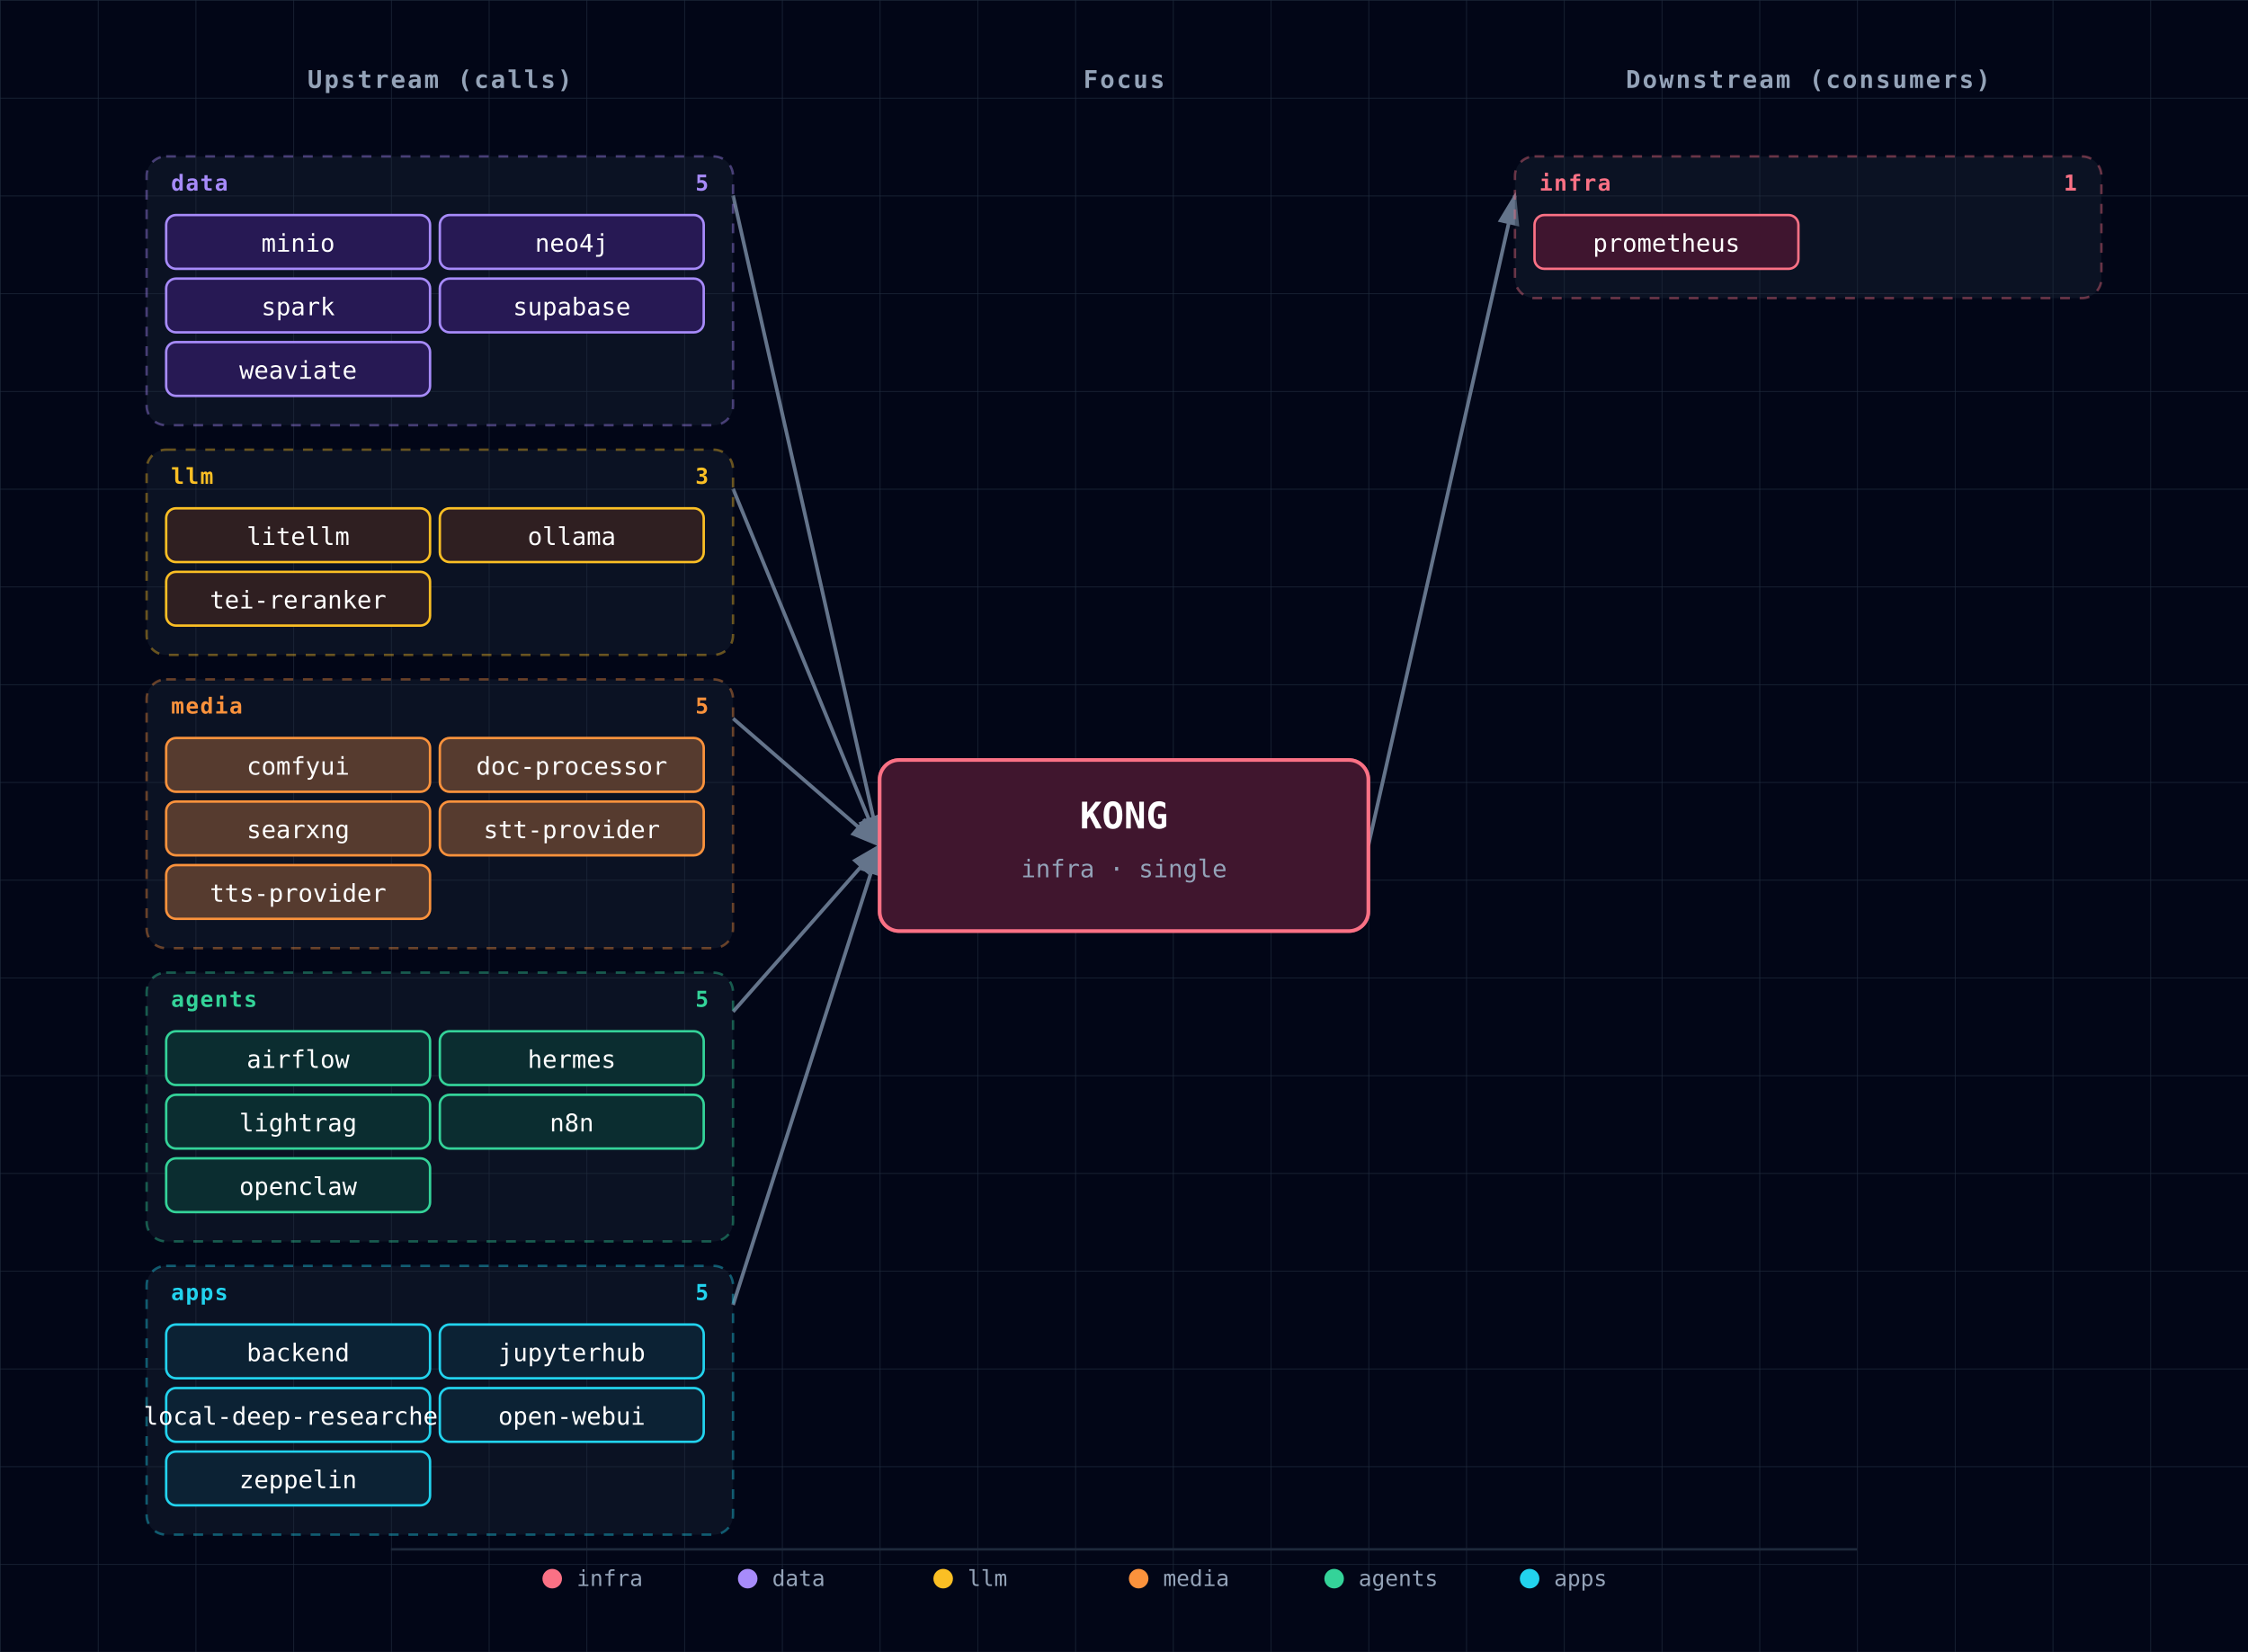
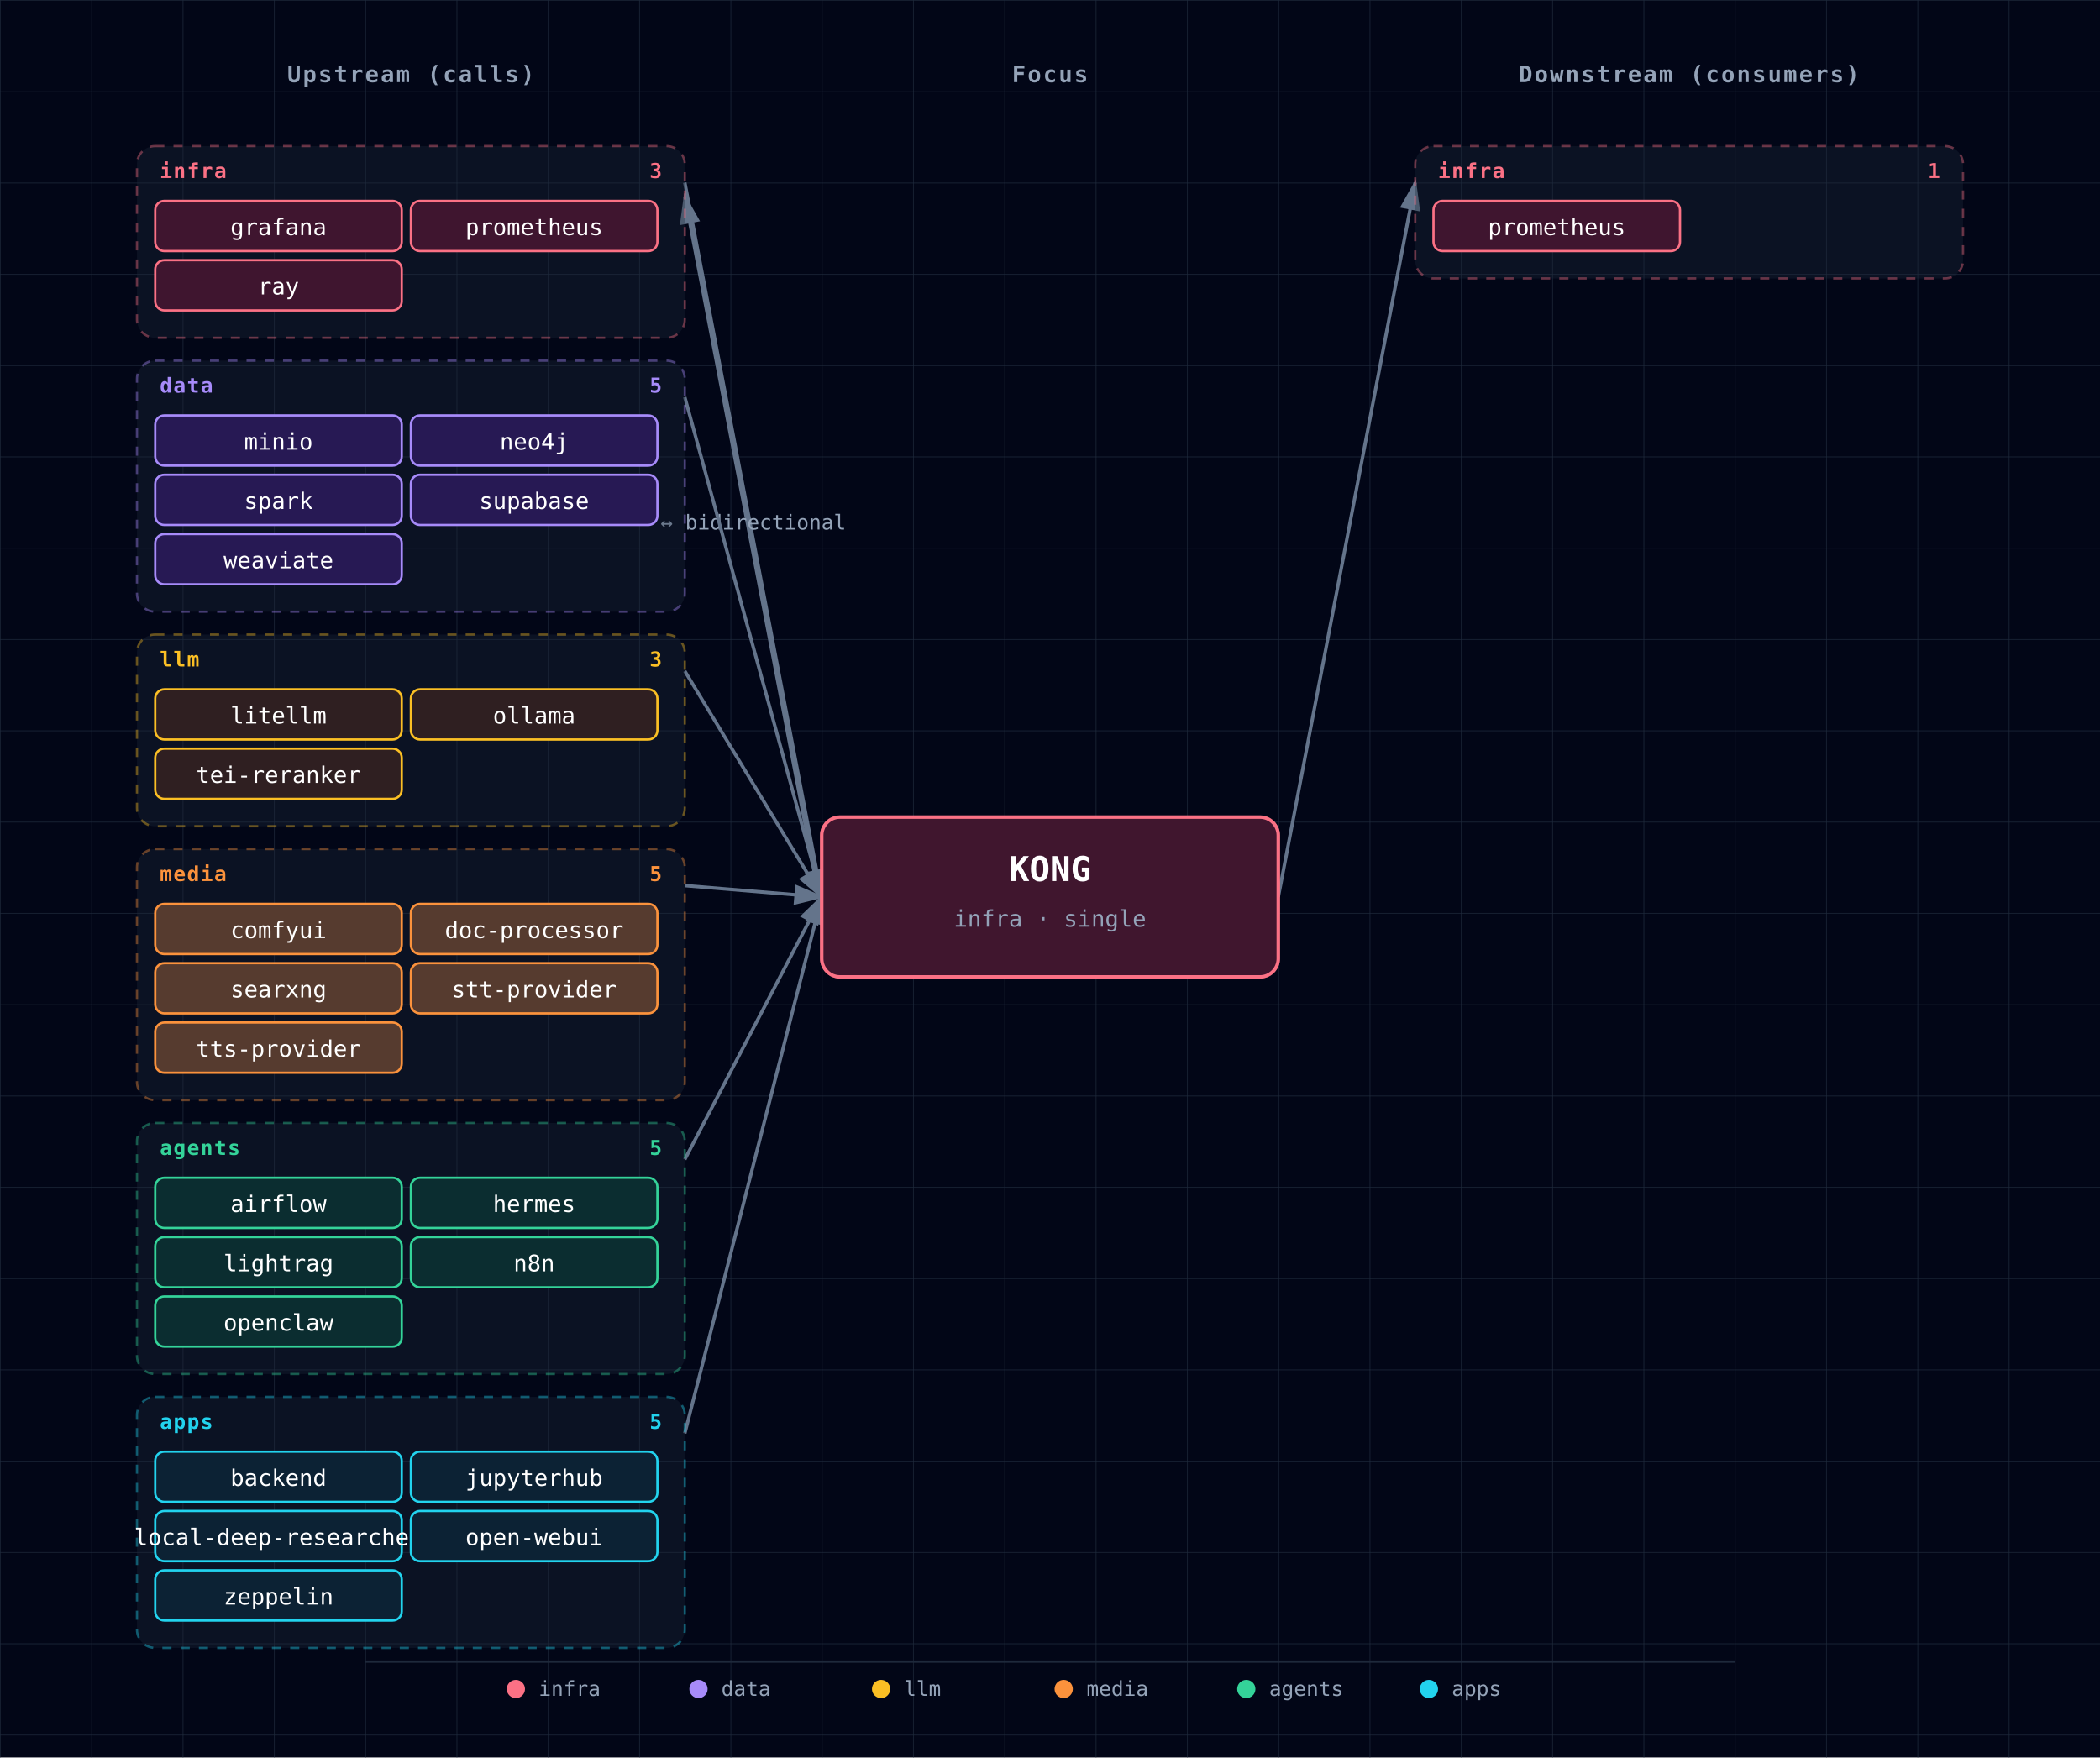
- <svg xmlns="http://www.w3.org/2000/svg" viewBox="0 0 920 676" font-family="'JetBrains Mono', 'Fira Code', Menlo, Consolas, monospace">
+ <svg xmlns="http://www.w3.org/2000/svg" viewBox="0 0 920 770" font-family="'JetBrains Mono', 'Fira Code', Menlo, Consolas, monospace">
  <defs>
    <pattern id="grid" width="40" height="40" patternUnits="userSpaceOnUse">
      <path d="M 40 0 L 0 0 0 40" fill="none" stroke="#1e293b" stroke-width="0.5" />
    </pattern>
    <marker id="arrowhead" markerWidth="9" markerHeight="6" refX="8" refY="3" orient="auto">
      <polygon points="0 0, 9 3, 0 6" fill="#64748b" />
    </marker>
    <filter id="focus-glow" x="-50%" y="-50%" width="200%" height="200%">
      <feGaussianBlur in="SourceAlpha" stdDeviation="6" />
      <feFlood flood-color="#fb7185" flood-opacity="0.6" />
      <feComposite in2="SourceAlpha" operator="in" />
      <feMerge>
        <feMergeNode />
        <feMergeNode in="SourceGraphic" />
      </feMerge>
    </filter>
  </defs>
-   <rect width="920" height="676" fill="#020617" />
-   <rect width="920" height="676" fill="url(#grid)" />
+   <rect width="920" height="770" fill="#020617" />
+   <rect width="920" height="770" fill="url(#grid)" />
  <text x="180" y="36" fill="#94a3b8" font-size="10" font-weight="600" text-anchor="middle" letter-spacing="0.08em">Upstream (calls)</text>
  <text x="460" y="36" fill="#94a3b8" font-size="10" font-weight="600" text-anchor="middle" letter-spacing="0.08em">Focus</text>
  <text x="740" y="36" fill="#94a3b8" font-size="10" font-weight="600" text-anchor="middle" letter-spacing="0.08em">Downstream (consumers)</text>
-   <line x1="300" y1="80" x2="360" y2="346" stroke="#64748b" stroke-width="1.5" marker-end="url(#arrowhead)" />
-   <line x1="300" y1="200" x2="360" y2="346" stroke="#64748b" stroke-width="1.5" marker-end="url(#arrowhead)" />
-   <line x1="300" y1="294" x2="360" y2="346" stroke="#64748b" stroke-width="1.5" marker-end="url(#arrowhead)" />
-   <line x1="300" y1="414" x2="360" y2="346" stroke="#64748b" stroke-width="1.5" marker-end="url(#arrowhead)" />
-   <line x1="300" y1="534" x2="360" y2="346" stroke="#64748b" stroke-width="1.5" marker-end="url(#arrowhead)" />
-   <line x1="560" y1="346" x2="620" y2="80" stroke="#64748b" stroke-width="1.5" marker-end="url(#arrowhead)" />
+   <line x1="300" y1="80" x2="360" y2="393" stroke="#64748b" stroke-width="1.5" marker-end="url(#arrowhead)" />
+   <line x1="360" y1="399" x2="300" y2="86" stroke="#64748b" stroke-width="1.5" marker-end="url(#arrowhead)" />
+   <text x="330" y="232" fill="#94a3b8" font-size="9" text-anchor="middle">↔ bidirectional</text>
+   <line x1="300" y1="174" x2="360" y2="393" stroke="#64748b" stroke-width="1.5" marker-end="url(#arrowhead)" />
+   <line x1="300" y1="294" x2="360" y2="393" stroke="#64748b" stroke-width="1.5" marker-end="url(#arrowhead)" />
+   <line x1="300" y1="388" x2="360" y2="393" stroke="#64748b" stroke-width="1.5" marker-end="url(#arrowhead)" />
+   <line x1="300" y1="508" x2="360" y2="393" stroke="#64748b" stroke-width="1.5" marker-end="url(#arrowhead)" />
+   <line x1="300" y1="628" x2="360" y2="393" stroke="#64748b" stroke-width="1.5" marker-end="url(#arrowhead)" />
+   <line x1="560" y1="393" x2="620" y2="80" stroke="#64748b" stroke-width="1.5" marker-end="url(#arrowhead)" />
  <g>
    <g class="cluster">
-       <rect x="60" y="64" width="240" height="110" rx="8" fill="rgba(30,41,59,0.35)" stroke="#a78bfa" stroke-width="1" stroke-dasharray="4,4" stroke-opacity="0.4" />
-       <text x="70" y="78" fill="#a78bfa" font-size="9" font-weight="700" text-anchor="start" style="letter-spacing:0.06em;text-transform:uppercase;">data</text>
-       <text x="290" y="78" fill="#a78bfa" font-size="9" font-weight="600" text-anchor="end">5</text>
+       <rect x="60" y="64" width="240" height="84" rx="8" fill="rgba(30,41,59,0.35)" stroke="#fb7185" stroke-width="1" stroke-dasharray="4,4" stroke-opacity="0.4" />
+       <text x="70" y="78" fill="#fb7185" font-size="9" font-weight="700" text-anchor="start" style="letter-spacing:0.06em;text-transform:uppercase;">infra</text>
+       <text x="290" y="78" fill="#fb7185" font-size="9" font-weight="600" text-anchor="end">3</text>
    </g>
    <g>
      <rect x="68" y="88" width="108" height="22" rx="4" fill="#0f172a" />
-       <rect x="68" y="88" width="108" height="22" rx="4" fill="rgba(76, 29, 149, 0.4)" stroke="#a78bfa" stroke-width="1" />
-       <text x="122" y="103" fill="white" font-size="10" text-anchor="middle">minio</text>
+       <rect x="68" y="88" width="108" height="22" rx="4" fill="rgba(136, 19, 55, 0.4)" stroke="#fb7185" stroke-width="1" />
+       <text x="122" y="103" fill="white" font-size="10" text-anchor="middle">grafana</text>
    </g>
    <g>
      <rect x="180" y="88" width="108" height="22" rx="4" fill="#0f172a" />
-       <rect x="180" y="88" width="108" height="22" rx="4" fill="rgba(76, 29, 149, 0.4)" stroke="#a78bfa" stroke-width="1" />
-       <text x="234" y="103" fill="white" font-size="10" text-anchor="middle">neo4j</text>
+       <rect x="180" y="88" width="108" height="22" rx="4" fill="rgba(136, 19, 55, 0.4)" stroke="#fb7185" stroke-width="1" />
+       <text x="234" y="103" fill="white" font-size="10" text-anchor="middle">prometheus</text>
    </g>
    <g>
      <rect x="68" y="114" width="108" height="22" rx="4" fill="#0f172a" />
-       <rect x="68" y="114" width="108" height="22" rx="4" fill="rgba(76, 29, 149, 0.4)" stroke="#a78bfa" stroke-width="1" />
-       <text x="122" y="129" fill="white" font-size="10" text-anchor="middle">spark</text>
-     </g>
-     <g>
-       <rect x="180" y="114" width="108" height="22" rx="4" fill="#0f172a" />
-       <rect x="180" y="114" width="108" height="22" rx="4" fill="rgba(76, 29, 149, 0.4)" stroke="#a78bfa" stroke-width="1" />
-       <text x="234" y="129" fill="white" font-size="10" text-anchor="middle">supabase</text>
-     </g>
-     <g>
-       <rect x="68" y="140" width="108" height="22" rx="4" fill="#0f172a" />
-       <rect x="68" y="140" width="108" height="22" rx="4" fill="rgba(76, 29, 149, 0.4)" stroke="#a78bfa" stroke-width="1" />
-       <text x="122" y="155" fill="white" font-size="10" text-anchor="middle">weaviate</text>
-     </g>
-     <g class="cluster">
-       <rect x="60" y="184" width="240" height="84" rx="8" fill="rgba(30,41,59,0.35)" stroke="#fbbf24" stroke-width="1" stroke-dasharray="4,4" stroke-opacity="0.4" />
-       <text x="70" y="198" fill="#fbbf24" font-size="9" font-weight="700" text-anchor="start" style="letter-spacing:0.06em;text-transform:uppercase;">llm</text>
-       <text x="290" y="198" fill="#fbbf24" font-size="9" font-weight="600" text-anchor="end">3</text>
+       <rect x="68" y="114" width="108" height="22" rx="4" fill="rgba(136, 19, 55, 0.4)" stroke="#fb7185" stroke-width="1" />
+       <text x="122" y="129" fill="white" font-size="10" text-anchor="middle">ray</text>
+     </g>
+     <g class="cluster">
+       <rect x="60" y="158" width="240" height="110" rx="8" fill="rgba(30,41,59,0.35)" stroke="#a78bfa" stroke-width="1" stroke-dasharray="4,4" stroke-opacity="0.4" />
+       <text x="70" y="172" fill="#a78bfa" font-size="9" font-weight="700" text-anchor="start" style="letter-spacing:0.06em;text-transform:uppercase;">data</text>
+       <text x="290" y="172" fill="#a78bfa" font-size="9" font-weight="600" text-anchor="end">5</text>
+     </g>
+     <g>
+       <rect x="68" y="182" width="108" height="22" rx="4" fill="#0f172a" />
+       <rect x="68" y="182" width="108" height="22" rx="4" fill="rgba(76, 29, 149, 0.4)" stroke="#a78bfa" stroke-width="1" />
+       <text x="122" y="197" fill="white" font-size="10" text-anchor="middle">minio</text>
+     </g>
+     <g>
+       <rect x="180" y="182" width="108" height="22" rx="4" fill="#0f172a" />
+       <rect x="180" y="182" width="108" height="22" rx="4" fill="rgba(76, 29, 149, 0.4)" stroke="#a78bfa" stroke-width="1" />
+       <text x="234" y="197" fill="white" font-size="10" text-anchor="middle">neo4j</text>
    </g>
    <g>
      <rect x="68" y="208" width="108" height="22" rx="4" fill="#0f172a" />
-       <rect x="68" y="208" width="108" height="22" rx="4" fill="rgba(120, 53, 15, 0.3)" stroke="#fbbf24" stroke-width="1" />
-       <text x="122" y="223" fill="white" font-size="10" text-anchor="middle">litellm</text>
+       <rect x="68" y="208" width="108" height="22" rx="4" fill="rgba(76, 29, 149, 0.4)" stroke="#a78bfa" stroke-width="1" />
+       <text x="122" y="223" fill="white" font-size="10" text-anchor="middle">spark</text>
    </g>
    <g>
      <rect x="180" y="208" width="108" height="22" rx="4" fill="#0f172a" />
-       <rect x="180" y="208" width="108" height="22" rx="4" fill="rgba(120, 53, 15, 0.3)" stroke="#fbbf24" stroke-width="1" />
-       <text x="234" y="223" fill="white" font-size="10" text-anchor="middle">ollama</text>
+       <rect x="180" y="208" width="108" height="22" rx="4" fill="rgba(76, 29, 149, 0.4)" stroke="#a78bfa" stroke-width="1" />
+       <text x="234" y="223" fill="white" font-size="10" text-anchor="middle">supabase</text>
    </g>
    <g>
      <rect x="68" y="234" width="108" height="22" rx="4" fill="#0f172a" />
-       <rect x="68" y="234" width="108" height="22" rx="4" fill="rgba(120, 53, 15, 0.3)" stroke="#fbbf24" stroke-width="1" />
-       <text x="122" y="249" fill="white" font-size="10" text-anchor="middle">tei-reranker</text>
-     </g>
-     <g class="cluster">
-       <rect x="60" y="278" width="240" height="110" rx="8" fill="rgba(30,41,59,0.35)" stroke="#fb923c" stroke-width="1" stroke-dasharray="4,4" stroke-opacity="0.4" />
-       <text x="70" y="292" fill="#fb923c" font-size="9" font-weight="700" text-anchor="start" style="letter-spacing:0.06em;text-transform:uppercase;">media</text>
-       <text x="290" y="292" fill="#fb923c" font-size="9" font-weight="600" text-anchor="end">5</text>
+       <rect x="68" y="234" width="108" height="22" rx="4" fill="rgba(76, 29, 149, 0.4)" stroke="#a78bfa" stroke-width="1" />
+       <text x="122" y="249" fill="white" font-size="10" text-anchor="middle">weaviate</text>
+     </g>
+     <g class="cluster">
+       <rect x="60" y="278" width="240" height="84" rx="8" fill="rgba(30,41,59,0.35)" stroke="#fbbf24" stroke-width="1" stroke-dasharray="4,4" stroke-opacity="0.4" />
+       <text x="70" y="292" fill="#fbbf24" font-size="9" font-weight="700" text-anchor="start" style="letter-spacing:0.06em;text-transform:uppercase;">llm</text>
+       <text x="290" y="292" fill="#fbbf24" font-size="9" font-weight="600" text-anchor="end">3</text>
    </g>
    <g>
      <rect x="68" y="302" width="108" height="22" rx="4" fill="#0f172a" />
-       <rect x="68" y="302" width="108" height="22" rx="4" fill="rgba(251, 146, 60, 0.3)" stroke="#fb923c" stroke-width="1" />
-       <text x="122" y="317" fill="white" font-size="10" text-anchor="middle">comfyui</text>
+       <rect x="68" y="302" width="108" height="22" rx="4" fill="rgba(120, 53, 15, 0.3)" stroke="#fbbf24" stroke-width="1" />
+       <text x="122" y="317" fill="white" font-size="10" text-anchor="middle">litellm</text>
    </g>
    <g>
      <rect x="180" y="302" width="108" height="22" rx="4" fill="#0f172a" />
-       <rect x="180" y="302" width="108" height="22" rx="4" fill="rgba(251, 146, 60, 0.3)" stroke="#fb923c" stroke-width="1" />
-       <text x="234" y="317" fill="white" font-size="10" text-anchor="middle">doc-processor</text>
+       <rect x="180" y="302" width="108" height="22" rx="4" fill="rgba(120, 53, 15, 0.3)" stroke="#fbbf24" stroke-width="1" />
+       <text x="234" y="317" fill="white" font-size="10" text-anchor="middle">ollama</text>
    </g>
    <g>
      <rect x="68" y="328" width="108" height="22" rx="4" fill="#0f172a" />
-       <rect x="68" y="328" width="108" height="22" rx="4" fill="rgba(251, 146, 60, 0.3)" stroke="#fb923c" stroke-width="1" />
-       <text x="122" y="343" fill="white" font-size="10" text-anchor="middle">searxng</text>
-     </g>
-     <g>
-       <rect x="180" y="328" width="108" height="22" rx="4" fill="#0f172a" />
-       <rect x="180" y="328" width="108" height="22" rx="4" fill="rgba(251, 146, 60, 0.3)" stroke="#fb923c" stroke-width="1" />
-       <text x="234" y="343" fill="white" font-size="10" text-anchor="middle">stt-provider</text>
-     </g>
-     <g>
-       <rect x="68" y="354" width="108" height="22" rx="4" fill="#0f172a" />
-       <rect x="68" y="354" width="108" height="22" rx="4" fill="rgba(251, 146, 60, 0.3)" stroke="#fb923c" stroke-width="1" />
-       <text x="122" y="369" fill="white" font-size="10" text-anchor="middle">tts-provider</text>
-     </g>
-     <g class="cluster">
-       <rect x="60" y="398" width="240" height="110" rx="8" fill="rgba(30,41,59,0.35)" stroke="#34d399" stroke-width="1" stroke-dasharray="4,4" stroke-opacity="0.4" />
-       <text x="70" y="412" fill="#34d399" font-size="9" font-weight="700" text-anchor="start" style="letter-spacing:0.06em;text-transform:uppercase;">agents</text>
-       <text x="290" y="412" fill="#34d399" font-size="9" font-weight="600" text-anchor="end">5</text>
+       <rect x="68" y="328" width="108" height="22" rx="4" fill="rgba(120, 53, 15, 0.3)" stroke="#fbbf24" stroke-width="1" />
+       <text x="122" y="343" fill="white" font-size="10" text-anchor="middle">tei-reranker</text>
+     </g>
+     <g class="cluster">
+       <rect x="60" y="372" width="240" height="110" rx="8" fill="rgba(30,41,59,0.35)" stroke="#fb923c" stroke-width="1" stroke-dasharray="4,4" stroke-opacity="0.4" />
+       <text x="70" y="386" fill="#fb923c" font-size="9" font-weight="700" text-anchor="start" style="letter-spacing:0.06em;text-transform:uppercase;">media</text>
+       <text x="290" y="386" fill="#fb923c" font-size="9" font-weight="600" text-anchor="end">5</text>
+     </g>
+     <g>
+       <rect x="68" y="396" width="108" height="22" rx="4" fill="#0f172a" />
+       <rect x="68" y="396" width="108" height="22" rx="4" fill="rgba(251, 146, 60, 0.3)" stroke="#fb923c" stroke-width="1" />
+       <text x="122" y="411" fill="white" font-size="10" text-anchor="middle">comfyui</text>
+     </g>
+     <g>
+       <rect x="180" y="396" width="108" height="22" rx="4" fill="#0f172a" />
+       <rect x="180" y="396" width="108" height="22" rx="4" fill="rgba(251, 146, 60, 0.3)" stroke="#fb923c" stroke-width="1" />
+       <text x="234" y="411" fill="white" font-size="10" text-anchor="middle">doc-processor</text>
    </g>
    <g>
      <rect x="68" y="422" width="108" height="22" rx="4" fill="#0f172a" />
-       <rect x="68" y="422" width="108" height="22" rx="4" fill="rgba(6, 78, 59, 0.4)" stroke="#34d399" stroke-width="1" />
-       <text x="122" y="437" fill="white" font-size="10" text-anchor="middle">airflow</text>
+       <rect x="68" y="422" width="108" height="22" rx="4" fill="rgba(251, 146, 60, 0.3)" stroke="#fb923c" stroke-width="1" />
+       <text x="122" y="437" fill="white" font-size="10" text-anchor="middle">searxng</text>
    </g>
    <g>
      <rect x="180" y="422" width="108" height="22" rx="4" fill="#0f172a" />
-       <rect x="180" y="422" width="108" height="22" rx="4" fill="rgba(6, 78, 59, 0.4)" stroke="#34d399" stroke-width="1" />
-       <text x="234" y="437" fill="white" font-size="10" text-anchor="middle">hermes</text>
+       <rect x="180" y="422" width="108" height="22" rx="4" fill="rgba(251, 146, 60, 0.3)" stroke="#fb923c" stroke-width="1" />
+       <text x="234" y="437" fill="white" font-size="10" text-anchor="middle">stt-provider</text>
    </g>
    <g>
      <rect x="68" y="448" width="108" height="22" rx="4" fill="#0f172a" />
-       <rect x="68" y="448" width="108" height="22" rx="4" fill="rgba(6, 78, 59, 0.4)" stroke="#34d399" stroke-width="1" />
-       <text x="122" y="463" fill="white" font-size="10" text-anchor="middle">lightrag</text>
-     </g>
-     <g>
-       <rect x="180" y="448" width="108" height="22" rx="4" fill="#0f172a" />
-       <rect x="180" y="448" width="108" height="22" rx="4" fill="rgba(6, 78, 59, 0.4)" stroke="#34d399" stroke-width="1" />
-       <text x="234" y="463" fill="white" font-size="10" text-anchor="middle">n8n</text>
-     </g>
-     <g>
-       <rect x="68" y="474" width="108" height="22" rx="4" fill="#0f172a" />
-       <rect x="68" y="474" width="108" height="22" rx="4" fill="rgba(6, 78, 59, 0.4)" stroke="#34d399" stroke-width="1" />
-       <text x="122" y="489" fill="white" font-size="10" text-anchor="middle">openclaw</text>
-     </g>
-     <g class="cluster">
-       <rect x="60" y="518" width="240" height="110" rx="8" fill="rgba(30,41,59,0.35)" stroke="#22d3ee" stroke-width="1" stroke-dasharray="4,4" stroke-opacity="0.4" />
-       <text x="70" y="532" fill="#22d3ee" font-size="9" font-weight="700" text-anchor="start" style="letter-spacing:0.06em;text-transform:uppercase;">apps</text>
-       <text x="290" y="532" fill="#22d3ee" font-size="9" font-weight="600" text-anchor="end">5</text>
+       <rect x="68" y="448" width="108" height="22" rx="4" fill="rgba(251, 146, 60, 0.3)" stroke="#fb923c" stroke-width="1" />
+       <text x="122" y="463" fill="white" font-size="10" text-anchor="middle">tts-provider</text>
+     </g>
+     <g class="cluster">
+       <rect x="60" y="492" width="240" height="110" rx="8" fill="rgba(30,41,59,0.35)" stroke="#34d399" stroke-width="1" stroke-dasharray="4,4" stroke-opacity="0.4" />
+       <text x="70" y="506" fill="#34d399" font-size="9" font-weight="700" text-anchor="start" style="letter-spacing:0.06em;text-transform:uppercase;">agents</text>
+       <text x="290" y="506" fill="#34d399" font-size="9" font-weight="600" text-anchor="end">5</text>
+     </g>
+     <g>
+       <rect x="68" y="516" width="108" height="22" rx="4" fill="#0f172a" />
+       <rect x="68" y="516" width="108" height="22" rx="4" fill="rgba(6, 78, 59, 0.4)" stroke="#34d399" stroke-width="1" />
+       <text x="122" y="531" fill="white" font-size="10" text-anchor="middle">airflow</text>
+     </g>
+     <g>
+       <rect x="180" y="516" width="108" height="22" rx="4" fill="#0f172a" />
+       <rect x="180" y="516" width="108" height="22" rx="4" fill="rgba(6, 78, 59, 0.4)" stroke="#34d399" stroke-width="1" />
+       <text x="234" y="531" fill="white" font-size="10" text-anchor="middle">hermes</text>
    </g>
    <g>
      <rect x="68" y="542" width="108" height="22" rx="4" fill="#0f172a" />
-       <rect x="68" y="542" width="108" height="22" rx="4" fill="rgba(8, 51, 68, 0.4)" stroke="#22d3ee" stroke-width="1" />
-       <text x="122" y="557" fill="white" font-size="10" text-anchor="middle">backend</text>
+       <rect x="68" y="542" width="108" height="22" rx="4" fill="rgba(6, 78, 59, 0.4)" stroke="#34d399" stroke-width="1" />
+       <text x="122" y="557" fill="white" font-size="10" text-anchor="middle">lightrag</text>
    </g>
    <g>
      <rect x="180" y="542" width="108" height="22" rx="4" fill="#0f172a" />
-       <rect x="180" y="542" width="108" height="22" rx="4" fill="rgba(8, 51, 68, 0.4)" stroke="#22d3ee" stroke-width="1" />
-       <text x="234" y="557" fill="white" font-size="10" text-anchor="middle">jupyterhub</text>
+       <rect x="180" y="542" width="108" height="22" rx="4" fill="rgba(6, 78, 59, 0.4)" stroke="#34d399" stroke-width="1" />
+       <text x="234" y="557" fill="white" font-size="10" text-anchor="middle">n8n</text>
    </g>
    <g>
      <rect x="68" y="568" width="108" height="22" rx="4" fill="#0f172a" />
-       <rect x="68" y="568" width="108" height="22" rx="4" fill="rgba(8, 51, 68, 0.4)" stroke="#22d3ee" stroke-width="1" />
-       <text x="122" y="583" fill="white" font-size="10" text-anchor="middle">local-deep-researcher</text>
-     </g>
-     <g>
-       <rect x="180" y="568" width="108" height="22" rx="4" fill="#0f172a" />
-       <rect x="180" y="568" width="108" height="22" rx="4" fill="rgba(8, 51, 68, 0.4)" stroke="#22d3ee" stroke-width="1" />
-       <text x="234" y="583" fill="white" font-size="10" text-anchor="middle">open-webui</text>
-     </g>
-     <g>
-       <rect x="68" y="594" width="108" height="22" rx="4" fill="#0f172a" />
-       <rect x="68" y="594" width="108" height="22" rx="4" fill="rgba(8, 51, 68, 0.4)" stroke="#22d3ee" stroke-width="1" />
-       <text x="122" y="609" fill="white" font-size="10" text-anchor="middle">zeppelin</text>
+       <rect x="68" y="568" width="108" height="22" rx="4" fill="rgba(6, 78, 59, 0.4)" stroke="#34d399" stroke-width="1" />
+       <text x="122" y="583" fill="white" font-size="10" text-anchor="middle">openclaw</text>
+     </g>
+     <g class="cluster">
+       <rect x="60" y="612" width="240" height="110" rx="8" fill="rgba(30,41,59,0.35)" stroke="#22d3ee" stroke-width="1" stroke-dasharray="4,4" stroke-opacity="0.4" />
+       <text x="70" y="626" fill="#22d3ee" font-size="9" font-weight="700" text-anchor="start" style="letter-spacing:0.06em;text-transform:uppercase;">apps</text>
+       <text x="290" y="626" fill="#22d3ee" font-size="9" font-weight="600" text-anchor="end">5</text>
+     </g>
+     <g>
+       <rect x="68" y="636" width="108" height="22" rx="4" fill="#0f172a" />
+       <rect x="68" y="636" width="108" height="22" rx="4" fill="rgba(8, 51, 68, 0.4)" stroke="#22d3ee" stroke-width="1" />
+       <text x="122" y="651" fill="white" font-size="10" text-anchor="middle">backend</text>
+     </g>
+     <g>
+       <rect x="180" y="636" width="108" height="22" rx="4" fill="#0f172a" />
+       <rect x="180" y="636" width="108" height="22" rx="4" fill="rgba(8, 51, 68, 0.4)" stroke="#22d3ee" stroke-width="1" />
+       <text x="234" y="651" fill="white" font-size="10" text-anchor="middle">jupyterhub</text>
+     </g>
+     <g>
+       <rect x="68" y="662" width="108" height="22" rx="4" fill="#0f172a" />
+       <rect x="68" y="662" width="108" height="22" rx="4" fill="rgba(8, 51, 68, 0.4)" stroke="#22d3ee" stroke-width="1" />
+       <text x="122" y="677" fill="white" font-size="10" text-anchor="middle">local-deep-researcher</text>
+     </g>
+     <g>
+       <rect x="180" y="662" width="108" height="22" rx="4" fill="#0f172a" />
+       <rect x="180" y="662" width="108" height="22" rx="4" fill="rgba(8, 51, 68, 0.4)" stroke="#22d3ee" stroke-width="1" />
+       <text x="234" y="677" fill="white" font-size="10" text-anchor="middle">open-webui</text>
+     </g>
+     <g>
+       <rect x="68" y="688" width="108" height="22" rx="4" fill="#0f172a" />
+       <rect x="68" y="688" width="108" height="22" rx="4" fill="rgba(8, 51, 68, 0.4)" stroke="#22d3ee" stroke-width="1" />
+       <text x="122" y="703" fill="white" font-size="10" text-anchor="middle">zeppelin</text>
    </g>
  </g>
  <g>
    <g class="cluster">
      <rect x="620" y="64" width="240" height="58" rx="8" fill="rgba(30,41,59,0.35)" stroke="#fb7185" stroke-width="1" stroke-dasharray="4,4" stroke-opacity="0.4" />
      <text x="630" y="78" fill="#fb7185" font-size="9" font-weight="700" text-anchor="start" style="letter-spacing:0.06em;text-transform:uppercase;">infra</text>
      <text x="850" y="78" fill="#fb7185" font-size="9" font-weight="600" text-anchor="end">1</text>
    </g>
    <g>
      <rect x="628" y="88" width="108" height="22" rx="4" fill="#0f172a" />
      <rect x="628" y="88" width="108" height="22" rx="4" fill="rgba(136, 19, 55, 0.4)" stroke="#fb7185" stroke-width="1" />
      <text x="682" y="103" fill="white" font-size="10" text-anchor="middle">prometheus</text>
    </g>
  </g>
  <g class="focus" filter="url(#focus-glow)">
-     <rect x="360" y="311" width="200" height="70" rx="8" fill="#0f172a" />
-     <rect x="360" y="311" width="200" height="70" rx="8" fill="rgba(136, 19, 55, 0.4)" stroke="#fb7185" stroke-width="1.5" />
-     <text x="460" y="339" fill="white" font-size="15" font-weight="700" text-anchor="middle">KONG</text>
-     <text x="460" y="359" fill="#94a3b8" font-size="10" text-anchor="middle">infra · single</text>
+     <rect x="360" y="358" width="200" height="70" rx="8" fill="#0f172a" />
+     <rect x="360" y="358" width="200" height="70" rx="8" fill="rgba(136, 19, 55, 0.4)" stroke="#fb7185" stroke-width="1.5" />
+     <text x="460" y="386" fill="white" font-size="15" font-weight="700" text-anchor="middle">KONG</text>
+     <text x="460" y="406" fill="#94a3b8" font-size="10" text-anchor="middle">infra · single</text>
  </g>
  <g class="legend">
-     <line x1="160" y1="634" x2="760" y2="634" stroke="#1e293b" stroke-width="1" />
-     <circle cx="226" cy="646" r="4" fill="#fb7185" />
-     <text x="236" y="649" fill="#94a3b8" font-size="9" font-weight="400" text-anchor="start">infra</text>
-     <circle cx="306" cy="646" r="4" fill="#a78bfa" />
-     <text x="316" y="649" fill="#94a3b8" font-size="9" font-weight="400" text-anchor="start">data</text>
-     <circle cx="386" cy="646" r="4" fill="#fbbf24" />
-     <text x="396" y="649" fill="#94a3b8" font-size="9" font-weight="400" text-anchor="start">llm</text>
-     <circle cx="466" cy="646" r="4" fill="#fb923c" />
-     <text x="476" y="649" fill="#94a3b8" font-size="9" font-weight="400" text-anchor="start">media</text>
-     <circle cx="546" cy="646" r="4" fill="#34d399" />
-     <text x="556" y="649" fill="#94a3b8" font-size="9" font-weight="400" text-anchor="start">agents</text>
-     <circle cx="626" cy="646" r="4" fill="#22d3ee" />
-     <text x="636" y="649" fill="#94a3b8" font-size="9" font-weight="400" text-anchor="start">apps</text>
+     <line x1="160" y1="728" x2="760" y2="728" stroke="#1e293b" stroke-width="1" />
+     <circle cx="226" cy="740" r="4" fill="#fb7185" />
+     <text x="236" y="743" fill="#94a3b8" font-size="9" font-weight="400" text-anchor="start">infra</text>
+     <circle cx="306" cy="740" r="4" fill="#a78bfa" />
+     <text x="316" y="743" fill="#94a3b8" font-size="9" font-weight="400" text-anchor="start">data</text>
+     <circle cx="386" cy="740" r="4" fill="#fbbf24" />
+     <text x="396" y="743" fill="#94a3b8" font-size="9" font-weight="400" text-anchor="start">llm</text>
+     <circle cx="466" cy="740" r="4" fill="#fb923c" />
+     <text x="476" y="743" fill="#94a3b8" font-size="9" font-weight="400" text-anchor="start">media</text>
+     <circle cx="546" cy="740" r="4" fill="#34d399" />
+     <text x="556" y="743" fill="#94a3b8" font-size="9" font-weight="400" text-anchor="start">agents</text>
+     <circle cx="626" cy="740" r="4" fill="#22d3ee" />
+     <text x="636" y="743" fill="#94a3b8" font-size="9" font-weight="400" text-anchor="start">apps</text>
  </g>
</svg>
